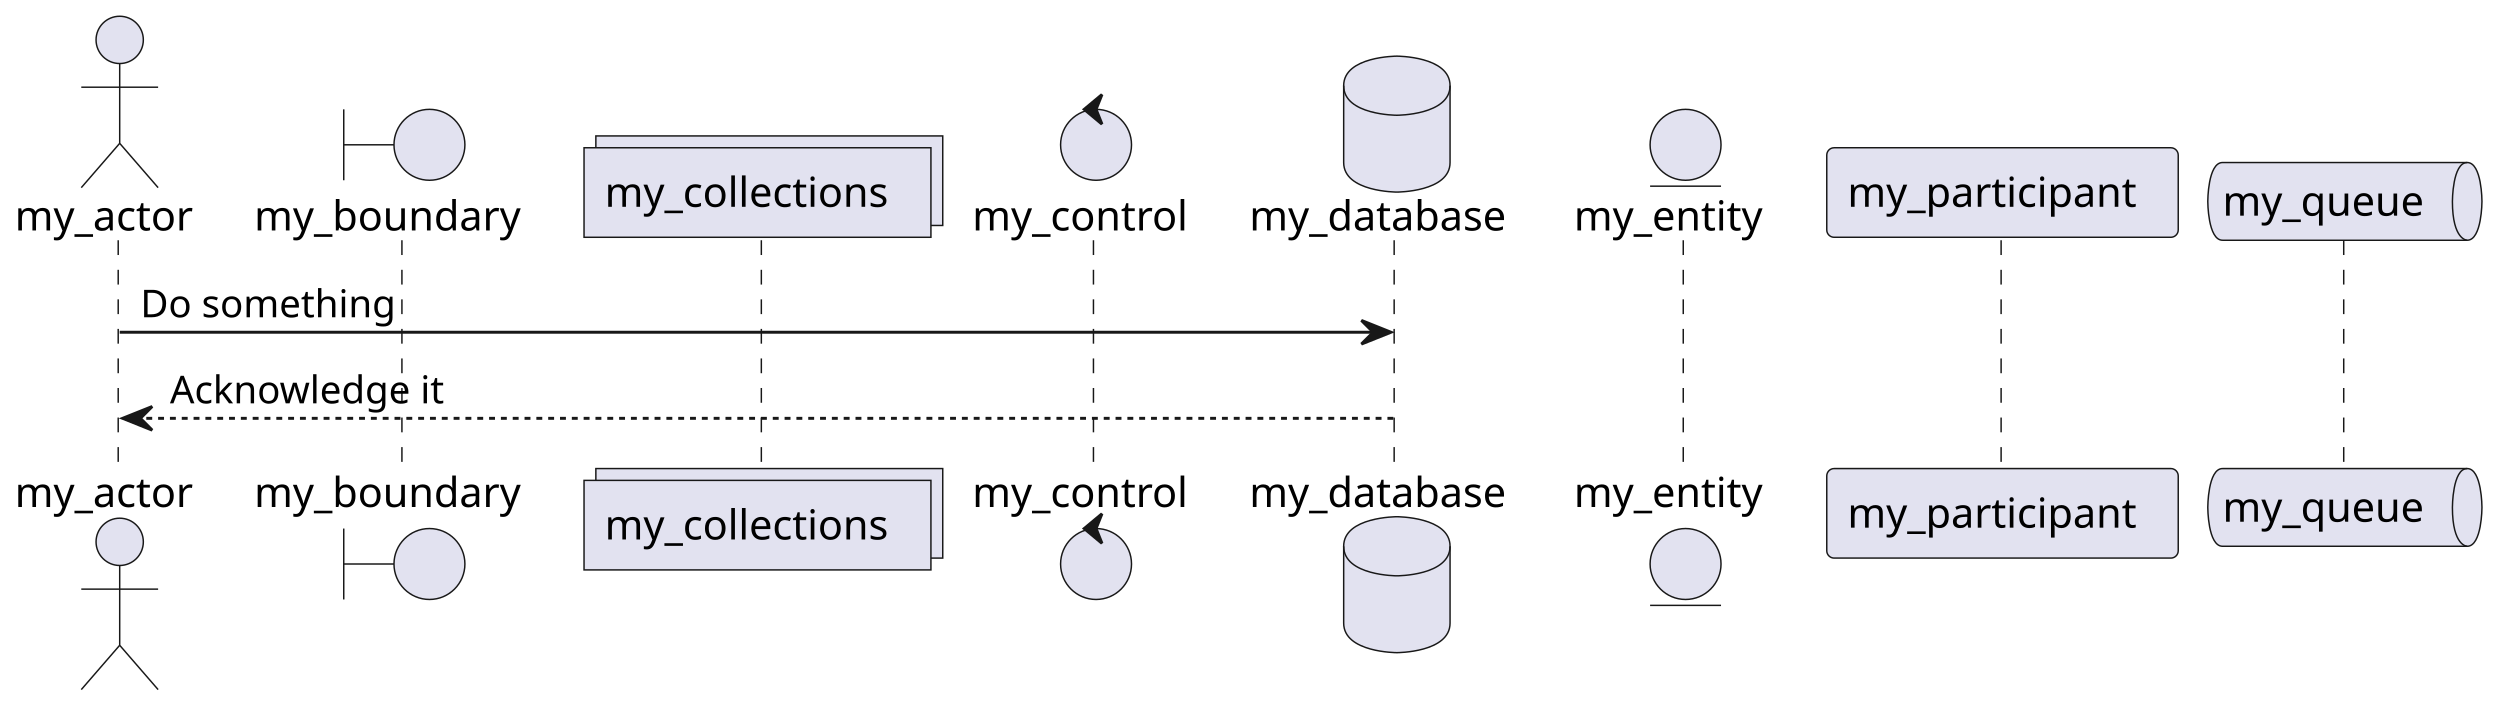
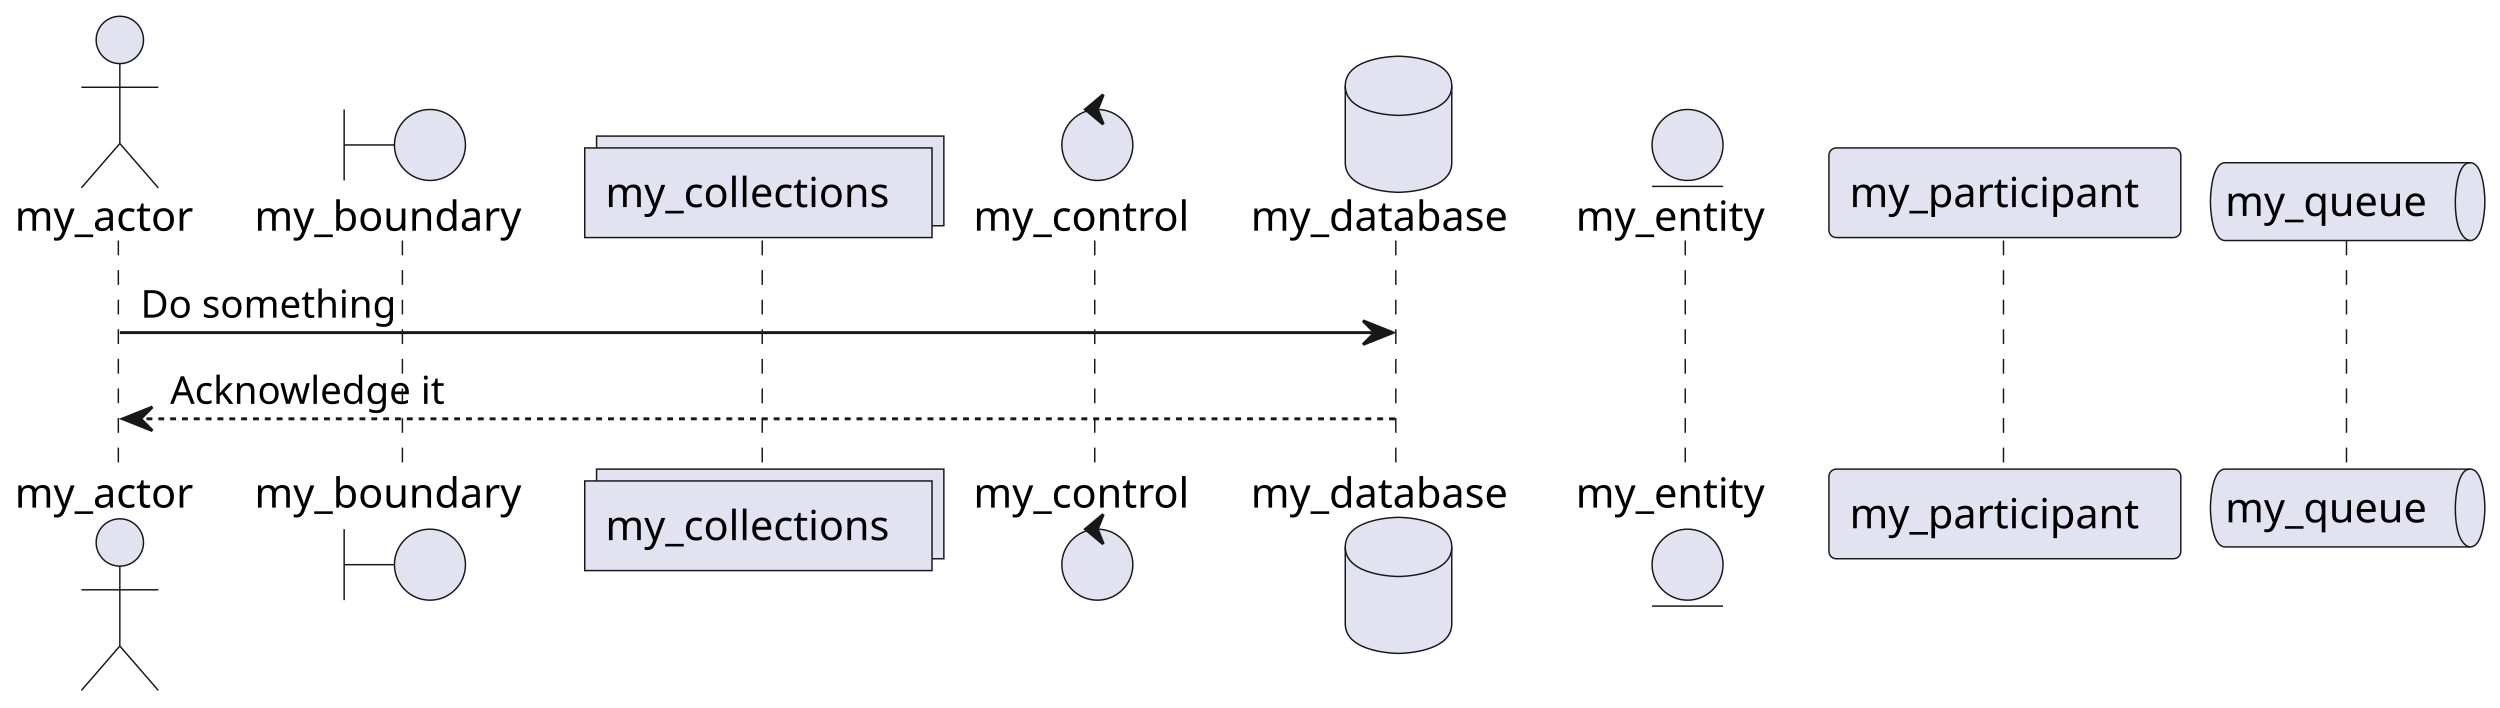
- <svg xmlns="http://www.w3.org/2000/svg" contentStyleType="text/css" data-diagram-type="SEQUENCE" height="240px" preserveAspectRatio="none" style="width:846px;height:240px;background:#FFFFFF;" version="1.1" viewBox="0 0 846 240" width="846px" zoomAndPan="magnify">
+ <svg xmlns="http://www.w3.org/2000/svg" contentStyleType="text/css" data-diagram-type="SEQUENCE" height="239px" preserveAspectRatio="none" style="width:845px;height:239px;background:#FFFFFF;" version="1.1" viewBox="0 0 845 239" width="845px" zoomAndPan="magnify">
  <defs>
    <style type="text/css">
svg[data-diagram-type=SEQUENCE] g.header.floating-header {
    opacity: 0.9;
    display: none;
}

svg[data-diagram-type=SEQUENCE].floating-header-active g.header.floating-header {
    display: inline;
}

svg[data-diagram-type=SEQUENCE] g.floating-header-toggle-button  {
    cursor: pointer;
    opacity: 0;
    visibility: hidden;
}

svg[data-diagram-type=SEQUENCE].floating-header-active g.floating-header-toggle-button .button-icon  {
    fill: #333333 !important;
}

svg[data-diagram-type=SEQUENCE] g.header:hover g.floating-header-toggle-button {
    opacity: 0.8;
    visibility: visible;
    animation: fadeOut 2s forwards 1s; /* Delay the fade out effect */
}

svg[data-diagram-type=SEQUENCE] g.header g.floating-header-toggle-button:hover {
    opacity: 1;
    visibility: visible;
    animation: none !important;
}

svg[data-diagram-type=SEQUENCE] g.floating-header-toggle-button:hover .button-background  {
    stroke-width: 1 !important;
}

svg[data-diagram-type=SEQUENCE]:has(g.floating-header-toggle-button:hover) g.header * {
    filter: invert(0.1);
}

svg[data-diagram-type=SEQUENCE] g.floating-header-toggle-button:hover,
svg[data-diagram-type=SEQUENCE] g.floating-header-toggle-button:hover * {
    filter: none !important;
}

@keyframes fadeOut {
  0% {
    opacity: 0.8;
    visibility: visible;
  }
  100% {
    opacity: 0;
    visibility: hidden;
  }
}

svg[data-diagram-type=SEQUENCE] g.participant {
    cursor: pointer;
}

xsvg[data-diagram-type=SEQUENCE].filter-active g,
svg[data-diagram-type=SEQUENCE].filter-active g  &gt; g:not(.header) {
    opacity: 0.2;
}

svg[data-diagram-type=SEQUENCE].filter-active g.filter-highlight {
    filter: url(#colorize-green);
    opacity: 1.0 !important;
}

svg[data-diagram-type=SEQUENCE].filter-active.filter-nomatch g.filter-highlight {
    filter: url(#colorize-red) !important;
}

svg[data-diagram-type=SEQUENCE].filter-active:not(.filter-nomatch) g.filter-highlight text {
    font-weight: bold;
}

</style>
  </defs>
  <g>
    <g class="participant-lifeline" data-entity-uid="part1" data-qualified-name="my_actor" id="part1-lifeline">
      <g>
        <rect fill="#000000" fill-opacity="0" height="78.266" width="8" x="36.505" y="81.297" />
        <line style="stroke:#181818;stroke-width:0.5;stroke-dasharray:5,5;" x1="40" x2="40" y1="81.297" y2="159.562" />
      </g>
    </g>
    <g class="participant-lifeline" data-entity-uid="part2" data-qualified-name="my_boundary" id="part2-lifeline">
      <g>
        <rect fill="#000000" fill-opacity="0" height="78.266" width="8" x="132.824" y="81.297" />
        <line style="stroke:#181818;stroke-width:0.5;stroke-dasharray:5,5;" x1="136.01" x2="136.01" y1="81.297" y2="159.562" />
      </g>
    </g>
    <g class="participant-lifeline" data-entity-uid="part3" data-qualified-name="my_collections" id="part3-lifeline">
      <g>
        <rect fill="#000000" fill-opacity="0" height="78.266" width="8" x="254.331" y="81.297" />
        <line style="stroke:#181818;stroke-width:0.5;stroke-dasharray:5,5;" x1="257.638" x2="257.638" y1="81.297" y2="159.562" />
      </g>
    </g>
    <g class="participant-lifeline" data-entity-uid="part4" data-qualified-name="my_control" id="part4-lifeline">
      <g>
        <rect fill="#000000" fill-opacity="0" height="78.266" width="8" x="366.904" y="81.297" />
        <line style="stroke:#181818;stroke-width:0.5;stroke-dasharray:5,5;" x1="370.024" x2="370.024" y1="81.297" y2="159.562" />
      </g>
    </g>
    <g class="participant-lifeline" data-entity-uid="part5" data-qualified-name="my_database" id="part5-lifeline">
      <g>
        <rect fill="#000000" fill-opacity="0" height="78.266" width="8" x="468.698" y="81.297" />
        <line style="stroke:#181818;stroke-width:0.5;stroke-dasharray:5,5;" x1="471.783" x2="471.783" y1="81.297" y2="159.562" />
      </g>
    </g>
    <g class="participant-lifeline" data-entity-uid="part6" data-qualified-name="my_entity" id="part6-lifeline">
      <g>
        <rect fill="#000000" fill-opacity="0" height="78.266" width="8" x="566.394" y="81.297" />
        <line style="stroke:#181818;stroke-width:0.5;stroke-dasharray:5,5;" x1="569.613" x2="569.613" y1="81.297" y2="159.562" />
      </g>
    </g>
    <g class="participant-lifeline" data-entity-uid="part7" data-qualified-name="my_participant" id="part7-lifeline">
      <g>
        <rect fill="#000000" fill-opacity="0" height="78.266" width="8" x="673.645" y="81.297" />
        <line style="stroke:#181818;stroke-width:0.5;stroke-dasharray:5,5;" x1="677.176" x2="677.176" y1="81.297" y2="159.562" />
      </g>
    </g>
    <g class="participant-lifeline" data-entity-uid="part8" data-qualified-name="my_queue" id="part8-lifeline">
      <g>
        <rect fill="#000000" fill-opacity="0" height="78.266" width="8" x="789.505" y="81.297" />
        <line style="stroke:#181818;stroke-width:0.5;stroke-dasharray:5,5;" x1="793.114" x2="793.114" y1="81.297" y2="159.562" />
      </g>
    </g>
    <g class="participant participant-head" data-entity-uid="part1" data-qualified-name="my_actor" id="part1-head">
      <text fill="#000000" font-family="sans-serif" font-size="14" lengthAdjust="spacing" textLength="65.01" x="5" y="77.995">my_actor</text>
      <ellipse cx="40.505" cy="13.5" fill="#E2E2F0" rx="8" ry="8" style="stroke:#181818;stroke-width:0.5;" />
      <path d="M40.505,21.5 L40.505,48.5 M27.505,29.5 L53.505,29.5 M40.505,48.5 L27.505,63.5 M40.505,48.5 L53.505,63.5" fill="none" style="stroke:#181818;stroke-width:0.5;" />
    </g>
    <g class="participant participant-tail" data-entity-uid="part1" data-qualified-name="my_actor" id="part1-tail">
      <text fill="#000000" font-family="sans-serif" font-size="14" lengthAdjust="spacing" textLength="65.01" x="5" y="171.558">my_actor</text>
      <ellipse cx="40.505" cy="183.359" fill="#E2E2F0" rx="8" ry="8" style="stroke:#181818;stroke-width:0.5;" />
      <path d="M40.505,191.359 L40.505,218.359 M27.505,199.359 L53.505,199.359 M40.505,218.359 L27.505,233.359 M40.505,218.359 L53.505,233.359" fill="none" style="stroke:#181818;stroke-width:0.5;" />
    </g>
    <g class="participant participant-head" data-entity-uid="part2" data-qualified-name="my_boundary" id="part2-head">
      <text fill="#000000" font-family="sans-serif" font-size="14" lengthAdjust="spacing" textLength="95.628" x="86.01" y="77.995">my_boundary</text>
      <path d="M116.324,37 L116.324,61 M116.324,49 L133.324,49" fill="none" style="stroke:#181818;stroke-width:0.5;" />
      <ellipse cx="145.324" cy="49" fill="#E2E2F0" rx="12" ry="12" style="stroke:#181818;stroke-width:0.5;" />
    </g>
    <g class="participant participant-tail" data-entity-uid="part2" data-qualified-name="my_boundary" id="part2-tail">
      <text fill="#000000" font-family="sans-serif" font-size="14" lengthAdjust="spacing" textLength="95.628" x="86.01" y="171.558">my_boundary</text>
      <path d="M116.324,178.859 L116.324,202.859 M116.324,190.859 L133.324,190.859" fill="none" style="stroke:#181818;stroke-width:0.5;" />
      <ellipse cx="145.324" cy="190.859" fill="#E2E2F0" rx="12" ry="12" style="stroke:#181818;stroke-width:0.5;" />
    </g>
    <g class="participant participant-head" data-entity-uid="part3" data-qualified-name="my_collections" id="part3-head">
      <rect fill="#E2E2F0" height="30.297" style="stroke:#181818;stroke-width:0.5;" width="117.387" x="201.638" y="46" />
      <rect fill="#E2E2F0" height="30.297" style="stroke:#181818;stroke-width:0.5;" width="117.387" x="197.638" y="50" />
      <text fill="#000000" font-family="sans-serif" font-size="14" lengthAdjust="spacing" textLength="103.387" x="204.638" y="69.995">my_collections</text>
    </g>
    <g class="participant participant-tail" data-entity-uid="part3" data-qualified-name="my_collections" id="part3-tail">
      <rect fill="#E2E2F0" height="30.297" style="stroke:#181818;stroke-width:0.5;" width="117.387" x="201.638" y="158.562" />
      <rect fill="#E2E2F0" height="30.297" style="stroke:#181818;stroke-width:0.5;" width="117.387" x="197.638" y="162.562" />
      <text fill="#000000" font-family="sans-serif" font-size="14" lengthAdjust="spacing" textLength="103.387" x="204.638" y="182.558">my_collections</text>
    </g>
    <g class="participant participant-head" data-entity-uid="part4" data-qualified-name="my_control" id="part4-head">
      <text fill="#000000" font-family="sans-serif" font-size="14" lengthAdjust="spacing" textLength="77.759" x="329.024" y="77.995">my_control</text>
      <ellipse cx="370.904" cy="49" fill="#E2E2F0" rx="12" ry="12" style="stroke:#181818;stroke-width:0.5;" />
      <polygon fill="#181818" points="366.904,37,372.904,32,370.904,37,372.904,42,366.904,37" style="stroke:#181818;stroke-width:1;" />
    </g>
    <g class="participant participant-tail" data-entity-uid="part4" data-qualified-name="my_control" id="part4-tail">
      <text fill="#000000" font-family="sans-serif" font-size="14" lengthAdjust="spacing" textLength="77.759" x="329.024" y="171.558">my_control</text>
      <ellipse cx="370.904" cy="190.859" fill="#E2E2F0" rx="12" ry="12" style="stroke:#181818;stroke-width:0.5;" />
      <polygon fill="#181818" points="366.904,178.859,372.904,173.859,370.904,178.859,372.904,183.859,366.904,178.859" style="stroke:#181818;stroke-width:1;" />
    </g>
    <g class="participant participant-head" data-entity-uid="part5" data-qualified-name="my_database" id="part5-head">
      <text fill="#000000" font-family="sans-serif" font-size="14" lengthAdjust="spacing" textLength="93.83" x="422.783" y="77.995">my_database</text>
      <path d="M454.698,29 C454.698,19 472.698,19 472.698,19 C472.698,19 490.698,19 490.698,29 L490.698,55 C490.698,65 472.698,65 472.698,65 C472.698,65 454.698,65 454.698,55 L454.698,29" fill="#E2E2F0" style="stroke:#181818;stroke-width:0.5;" />
      <path d="M454.698,29 C454.698,39 472.698,39 472.698,39 C472.698,39 490.698,39 490.698,29" fill="none" style="stroke:#181818;stroke-width:0.5;" />
    </g>
    <g class="participant participant-tail" data-entity-uid="part5" data-qualified-name="my_database" id="part5-tail">
      <text fill="#000000" font-family="sans-serif" font-size="14" lengthAdjust="spacing" textLength="93.83" x="422.783" y="171.558">my_database</text>
      <path d="M454.698,184.859 C454.698,174.859 472.698,174.859 472.698,174.859 C472.698,174.859 490.698,174.859 490.698,184.859 L490.698,210.859 C490.698,220.859 472.698,220.859 472.698,220.859 C472.698,220.859 454.698,220.859 454.698,210.859 L454.698,184.859" fill="#E2E2F0" style="stroke:#181818;stroke-width:0.5;" />
      <path d="M454.698,184.859 C454.698,194.859 472.698,194.859 472.698,194.859 C472.698,194.859 490.698,194.859 490.698,184.859" fill="none" style="stroke:#181818;stroke-width:0.5;" />
    </g>
    <g class="participant participant-head" data-entity-uid="part6" data-qualified-name="my_entity" id="part6-head">
      <text fill="#000000" font-family="sans-serif" font-size="14" lengthAdjust="spacing" textLength="69.562" x="532.613" y="77.995">my_entity</text>
      <ellipse cx="570.394" cy="49" fill="#E2E2F0" rx="12" ry="12" style="stroke:#181818;stroke-width:0.5;" />
      <line style="stroke:#181818;stroke-width:0.5;" x1="558.394" x2="582.394" y1="63" y2="63" />
    </g>
    <g class="participant participant-tail" data-entity-uid="part6" data-qualified-name="my_entity" id="part6-tail">
      <text fill="#000000" font-family="sans-serif" font-size="14" lengthAdjust="spacing" textLength="69.562" x="532.613" y="171.558">my_entity</text>
      <ellipse cx="570.394" cy="190.859" fill="#E2E2F0" rx="12" ry="12" style="stroke:#181818;stroke-width:0.5;" />
      <line style="stroke:#181818;stroke-width:0.5;" x1="558.394" x2="582.394" y1="204.859" y2="204.859" />
    </g>
    <g class="participant participant-head" data-entity-uid="part7" data-qualified-name="my_participant" id="part7-head">
      <rect fill="#E2E2F0" height="30.297" rx="2.5" ry="2.5" style="stroke:#181818;stroke-width:0.5;" width="118.939" x="618.176" y="50" />
      <text fill="#000000" font-family="sans-serif" font-size="14" lengthAdjust="spacing" textLength="104.939" x="625.176" y="69.995">my_participant</text>
    </g>
    <g class="participant participant-tail" data-entity-uid="part7" data-qualified-name="my_participant" id="part7-tail">
      <rect fill="#E2E2F0" height="30.297" rx="2.5" ry="2.5" style="stroke:#181818;stroke-width:0.5;" width="118.939" x="618.176" y="158.562" />
      <text fill="#000000" font-family="sans-serif" font-size="14" lengthAdjust="spacing" textLength="104.939" x="625.176" y="178.558">my_participant</text>
    </g>
    <g class="participant participant-head" data-entity-uid="part8" data-qualified-name="my_queue" id="part8-head">
      <path d="M752.114,55 L834.896,55 C839.896,55 839.896,68.148 839.896,68.148 C839.896,68.148 839.896,81.297 834.896,81.297 L752.114,81.297 C747.114,81.297 747.114,68.148 747.114,68.148 C747.114,68.148 747.114,55 752.114,55" fill="#E2E2F0" style="stroke:#181818;stroke-width:0.5;" />
      <path d="M834.896,55 C829.896,55 829.896,68.148 829.896,68.148 C829.896,81.297 834.896,81.297 834.896,81.297" fill="none" style="stroke:#181818;stroke-width:0.5;" />
      <text fill="#000000" font-family="sans-serif" font-size="14" lengthAdjust="spacing" textLength="72.782" x="752.114" y="72.995">my_queue</text>
    </g>
    <g class="participant participant-tail" data-entity-uid="part8" data-qualified-name="my_queue" id="part8-tail">
      <path d="M752.114,158.562 L834.896,158.562 C839.896,158.562 839.896,171.711 839.896,171.711 C839.896,171.711 839.896,184.859 834.896,184.859 L752.114,184.859 C747.114,184.859 747.114,171.711 747.114,171.711 C747.114,171.711 747.114,158.562 752.114,158.562" fill="#E2E2F0" style="stroke:#181818;stroke-width:0.5;" />
      <path d="M834.896,158.562 C829.896,158.562 829.896,171.711 829.896,171.711 C829.896,184.859 834.896,184.859 834.896,184.859" fill="none" style="stroke:#181818;stroke-width:0.5;" />
      <text fill="#000000" font-family="sans-serif" font-size="14" lengthAdjust="spacing" textLength="72.782" x="752.114" y="176.558">my_queue</text>
    </g>
    <g class="message" data-entity-1="part1" data-entity-2="part5" id="msg1">
      <polygon fill="#181818" points="460.698,108.43,470.698,112.43,460.698,116.43,464.698,112.43" style="stroke:#181818;stroke-width:1;" />
      <line style="stroke:#181818;stroke-width:1;" x1="40.505" x2="466.698" y1="112.43" y2="112.43" />
      <text fill="#000000" font-family="sans-serif" font-size="13" lengthAdjust="spacing" textLength="90.924" x="47.505" y="107.364">Do something</text>
    </g>
    <g class="message" data-entity-1="part5" data-entity-2="part1" id="msg2">
      <polygon fill="#181818" points="51.505,137.562,41.505,141.562,51.505,145.562,47.505,141.562" style="stroke:#181818;stroke-width:1;" />
      <line style="stroke:#181818;stroke-width:1;stroke-dasharray:2,2;" x1="45.505" x2="471.698" y1="141.562" y2="141.562" />
      <text fill="#000000" font-family="sans-serif" font-size="13" lengthAdjust="spacing" textLength="99.347" x="57.505" y="136.497">Acknowledge it</text>
    </g>
  </g>
</svg>
